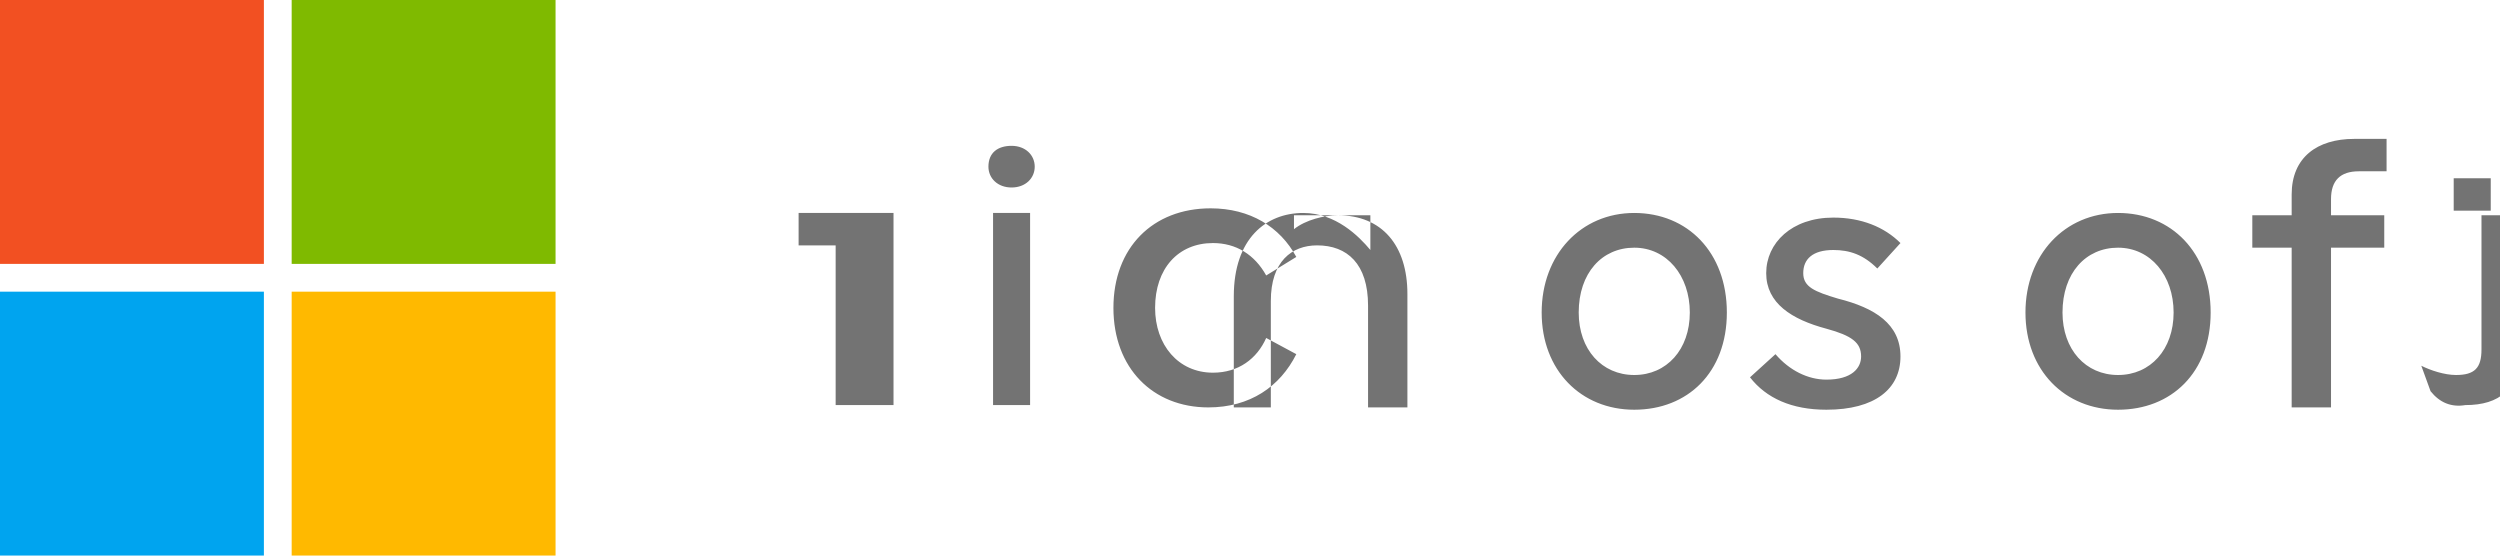
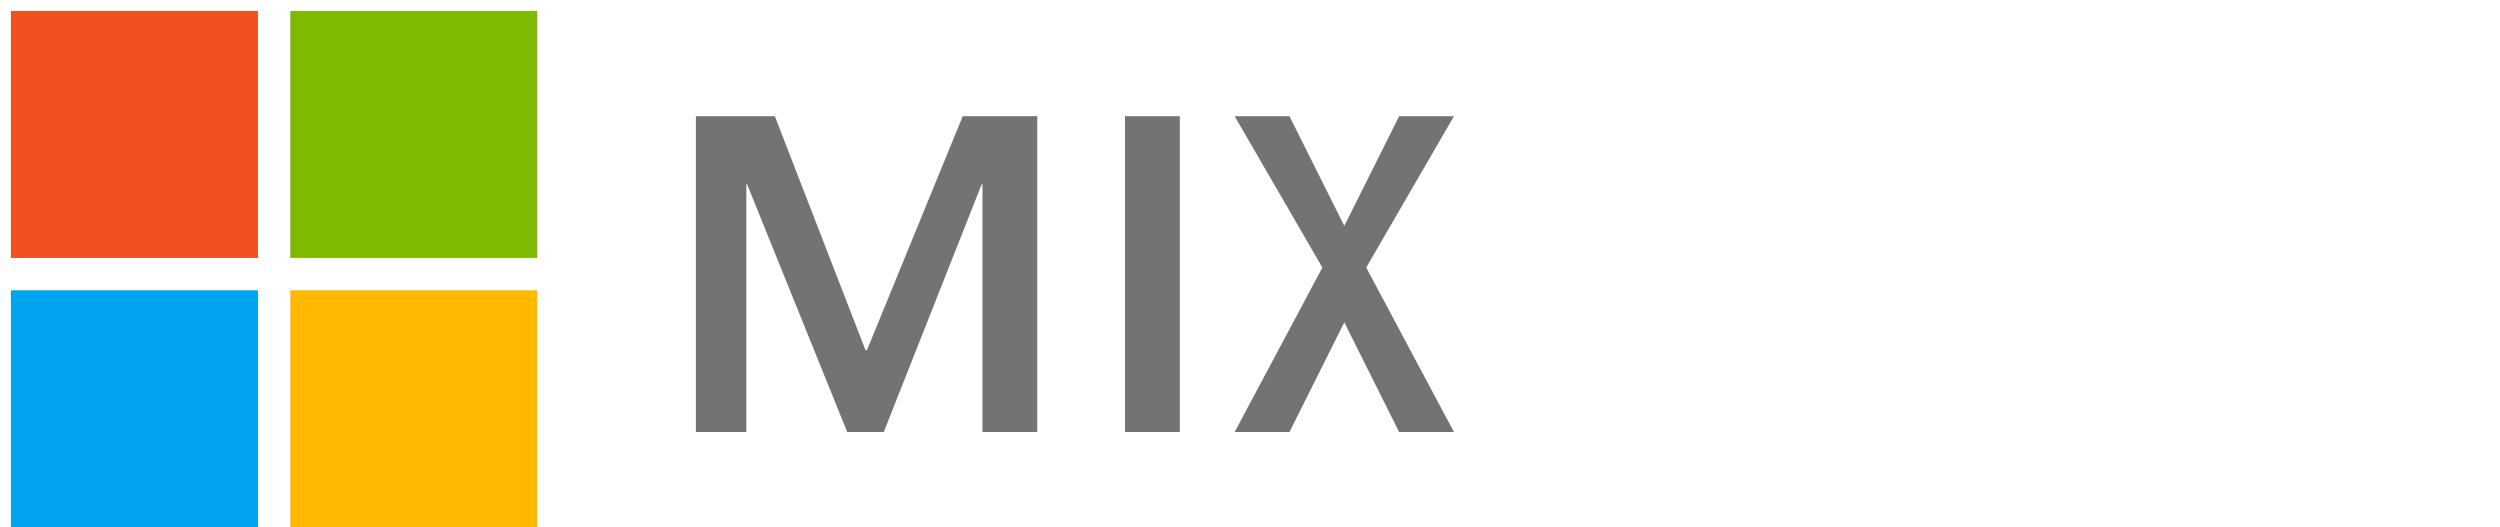
- <svg xmlns="http://www.w3.org/2000/svg" width="108" height="24" viewBox="0 0 108 24">
-   <path fill="#f25022" d="M0 0h11.4v11.4H0z" />
-   <path fill="#7fba00" d="M12.6 0H24v11.4H12.6z" />
-   <path fill="#00a4ef" d="M0 12.6h11.4V24H0z" />
-   <path fill="#ffb900" d="M12.6 12.6H24V24H12.6z" />
-   <path fill="#737373" d="M36.1 17.5v-6.9h-1.6v-1.4h4.1v8.3h-2.5zm6.8 0v-8.3h1.6v8.3h-1.6zm.8-9.4c-.6 0-1-.4-1-.9 0-.6.4-.9 1-.9.6 0 1 .4 1 .9 0 .5-.4.9-1 .9zm8.5 9.5c-2.4 0-4.1-1.7-4.1-4.3s1.7-4.3 4.2-4.3c1.7 0 3 .8 3.7 2.1l-1.3.8c-.5-.9-1.3-1.4-2.3-1.4-1.5 0-2.5 1.1-2.5 2.8 0 1.6 1 2.8 2.5 2.8 1.1 0 1.9-.6 2.3-1.5l1.3.7c-.7 1.4-2 2.3-3.8 2.3zm7-8.3v1.5c-.5-.6-1.5-1.6-2.9-1.6-1.6 0-3 1.1-3 3.6v4.8h1.6v-4.6c0-1.7.9-2.4 2-2.4 1.3 0 2.2.8 2.2 2.6v4.4h1.7v-4.9c0-2.1-1.1-3.4-3-3.4-.6 0-1.4.2-1.9.6v-.6h-1.7zm11.4 8.4c-2.3 0-4-1.7-4-4.2s1.7-4.3 4-4.3 4 1.7 4 4.3-1.7 4.2-4 4.2zm0-1.5c1.4 0 2.4-1.1 2.4-2.7 0-1.6-1-2.8-2.4-2.8-1.4 0-2.4 1.1-2.4 2.8 0 1.6 1 2.7 2.4 2.7zm8.3 1.5c-1.5 0-2.6-.5-3.3-1.4l1.1-1c.6.7 1.4 1.1 2.2 1.1 1.1 0 1.5-.5 1.5-1 0-.6-.4-.9-1.5-1.2-1.5-.4-2.6-1.1-2.6-2.4 0-1.3 1.1-2.4 2.9-2.4 1.2 0 2.2.4 2.9 1.1l-1 1.1c-.6-.6-1.2-.8-1.9-.8-.9 0-1.3.4-1.3 1 0 .6.5.8 1.5 1.1 1.6.4 2.7 1.1 2.7 2.5 0 1.4-1.1 2.3-3.2 2.3zm12.6 0c-2.3 0-4-1.7-4-4.2s1.7-4.3 4-4.3 4 1.7 4 4.3-1.7 4.2-4 4.2zm0-1.5c1.4 0 2.4-1.1 2.4-2.7 0-1.6-1-2.8-2.4-2.8-1.4 0-2.4 1.1-2.4 2.8 0 1.6 1 2.7 2.4 2.7zm7.5 1.4v-6.9h-1.7v-1.4h1.7v-.9c0-1.6 1.1-2.4 2.7-2.4h1.4v1.4h-1.2c-.8 0-1.2.4-1.2 1.2v.7h2.3v1.4h-2.3v6.9h-1.7zm6-.7l-.4-1.1c.4.2 1 .4 1.5.4.8 0 1.1-.3 1.1-1.1v-5.8h1.6v6c0 1.5-.8 2.2-2.3 2.2-.6.1-1.1-.1-1.5-.6zm1-7.8v-1.4h1.6v1.4H106z" />
+ <svg xmlns="http://www.w3.org/2000/svg" aria-label="Microsoft" data-testid="microsoftLogo" role="img" width="114" height="24" viewBox="0 0 114 24" fill="none">
+   <path d="M47.3 5.3V19.7H44.8V8.4H44.766L40.3 19.7H38.633L34.066 8.4H34.033V19.7H31.733V5.3H35.333L39.466 15.967H39.533L43.9 5.3H47.3Z" fill="#737373" />
+   <path d="M13.238 13.238H24.5V24.5H13.238V13.238Z" fill="#FFB900" />
+   <path d="M0.5 13.238H11.762V24.5H0.5V13.238Z" fill="#00A4EF" />
+   <path d="M13.238 0.5H24.5V11.762H13.238V0.5Z" fill="#7FBA00" />
+   <path d="M0.5 0.5H11.762V11.762H0.5V0.5Z" fill="#F25022" />
+   <path d="M51.3 19.7H53.8V5.3H51.3V19.7ZM56.3 19.7H58.8L61.3 14.7L63.8 19.7H66.3L62.3 12.2L66.3 5.3H63.8L61.3 10.3L58.8 5.3H56.3L60.3 12.2L56.3 19.7Z" fill="#737373" />
</svg>
